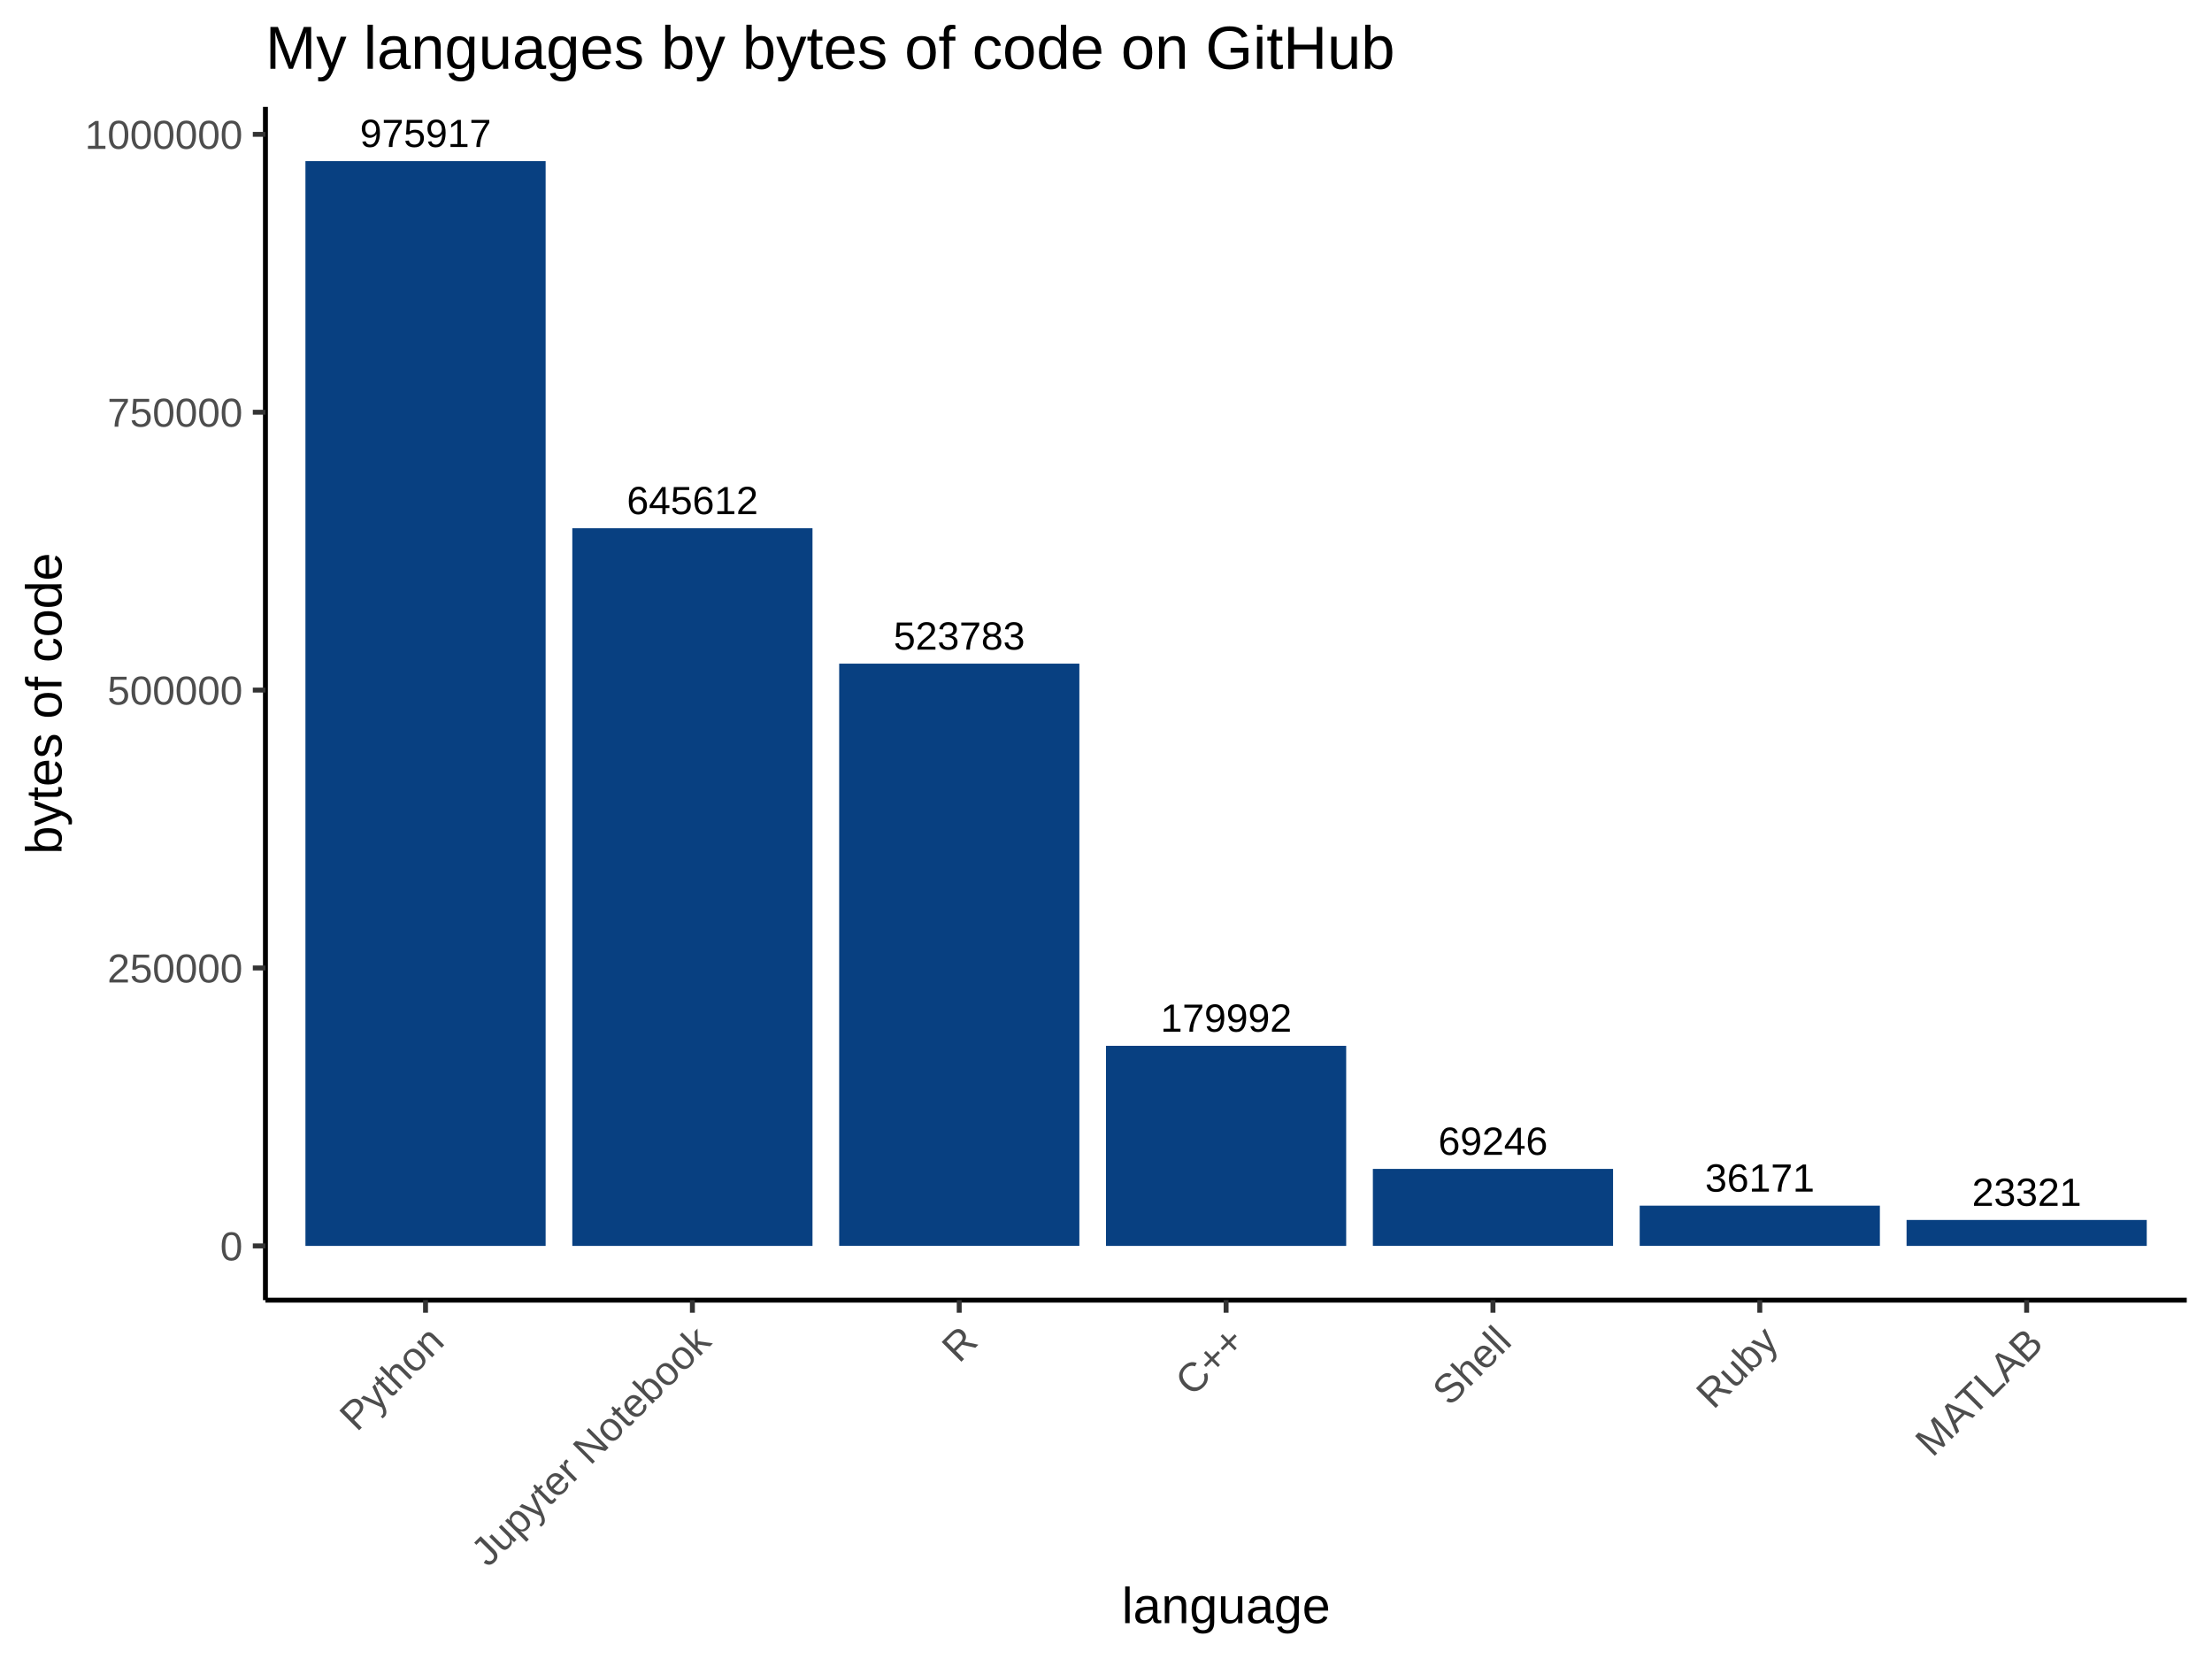
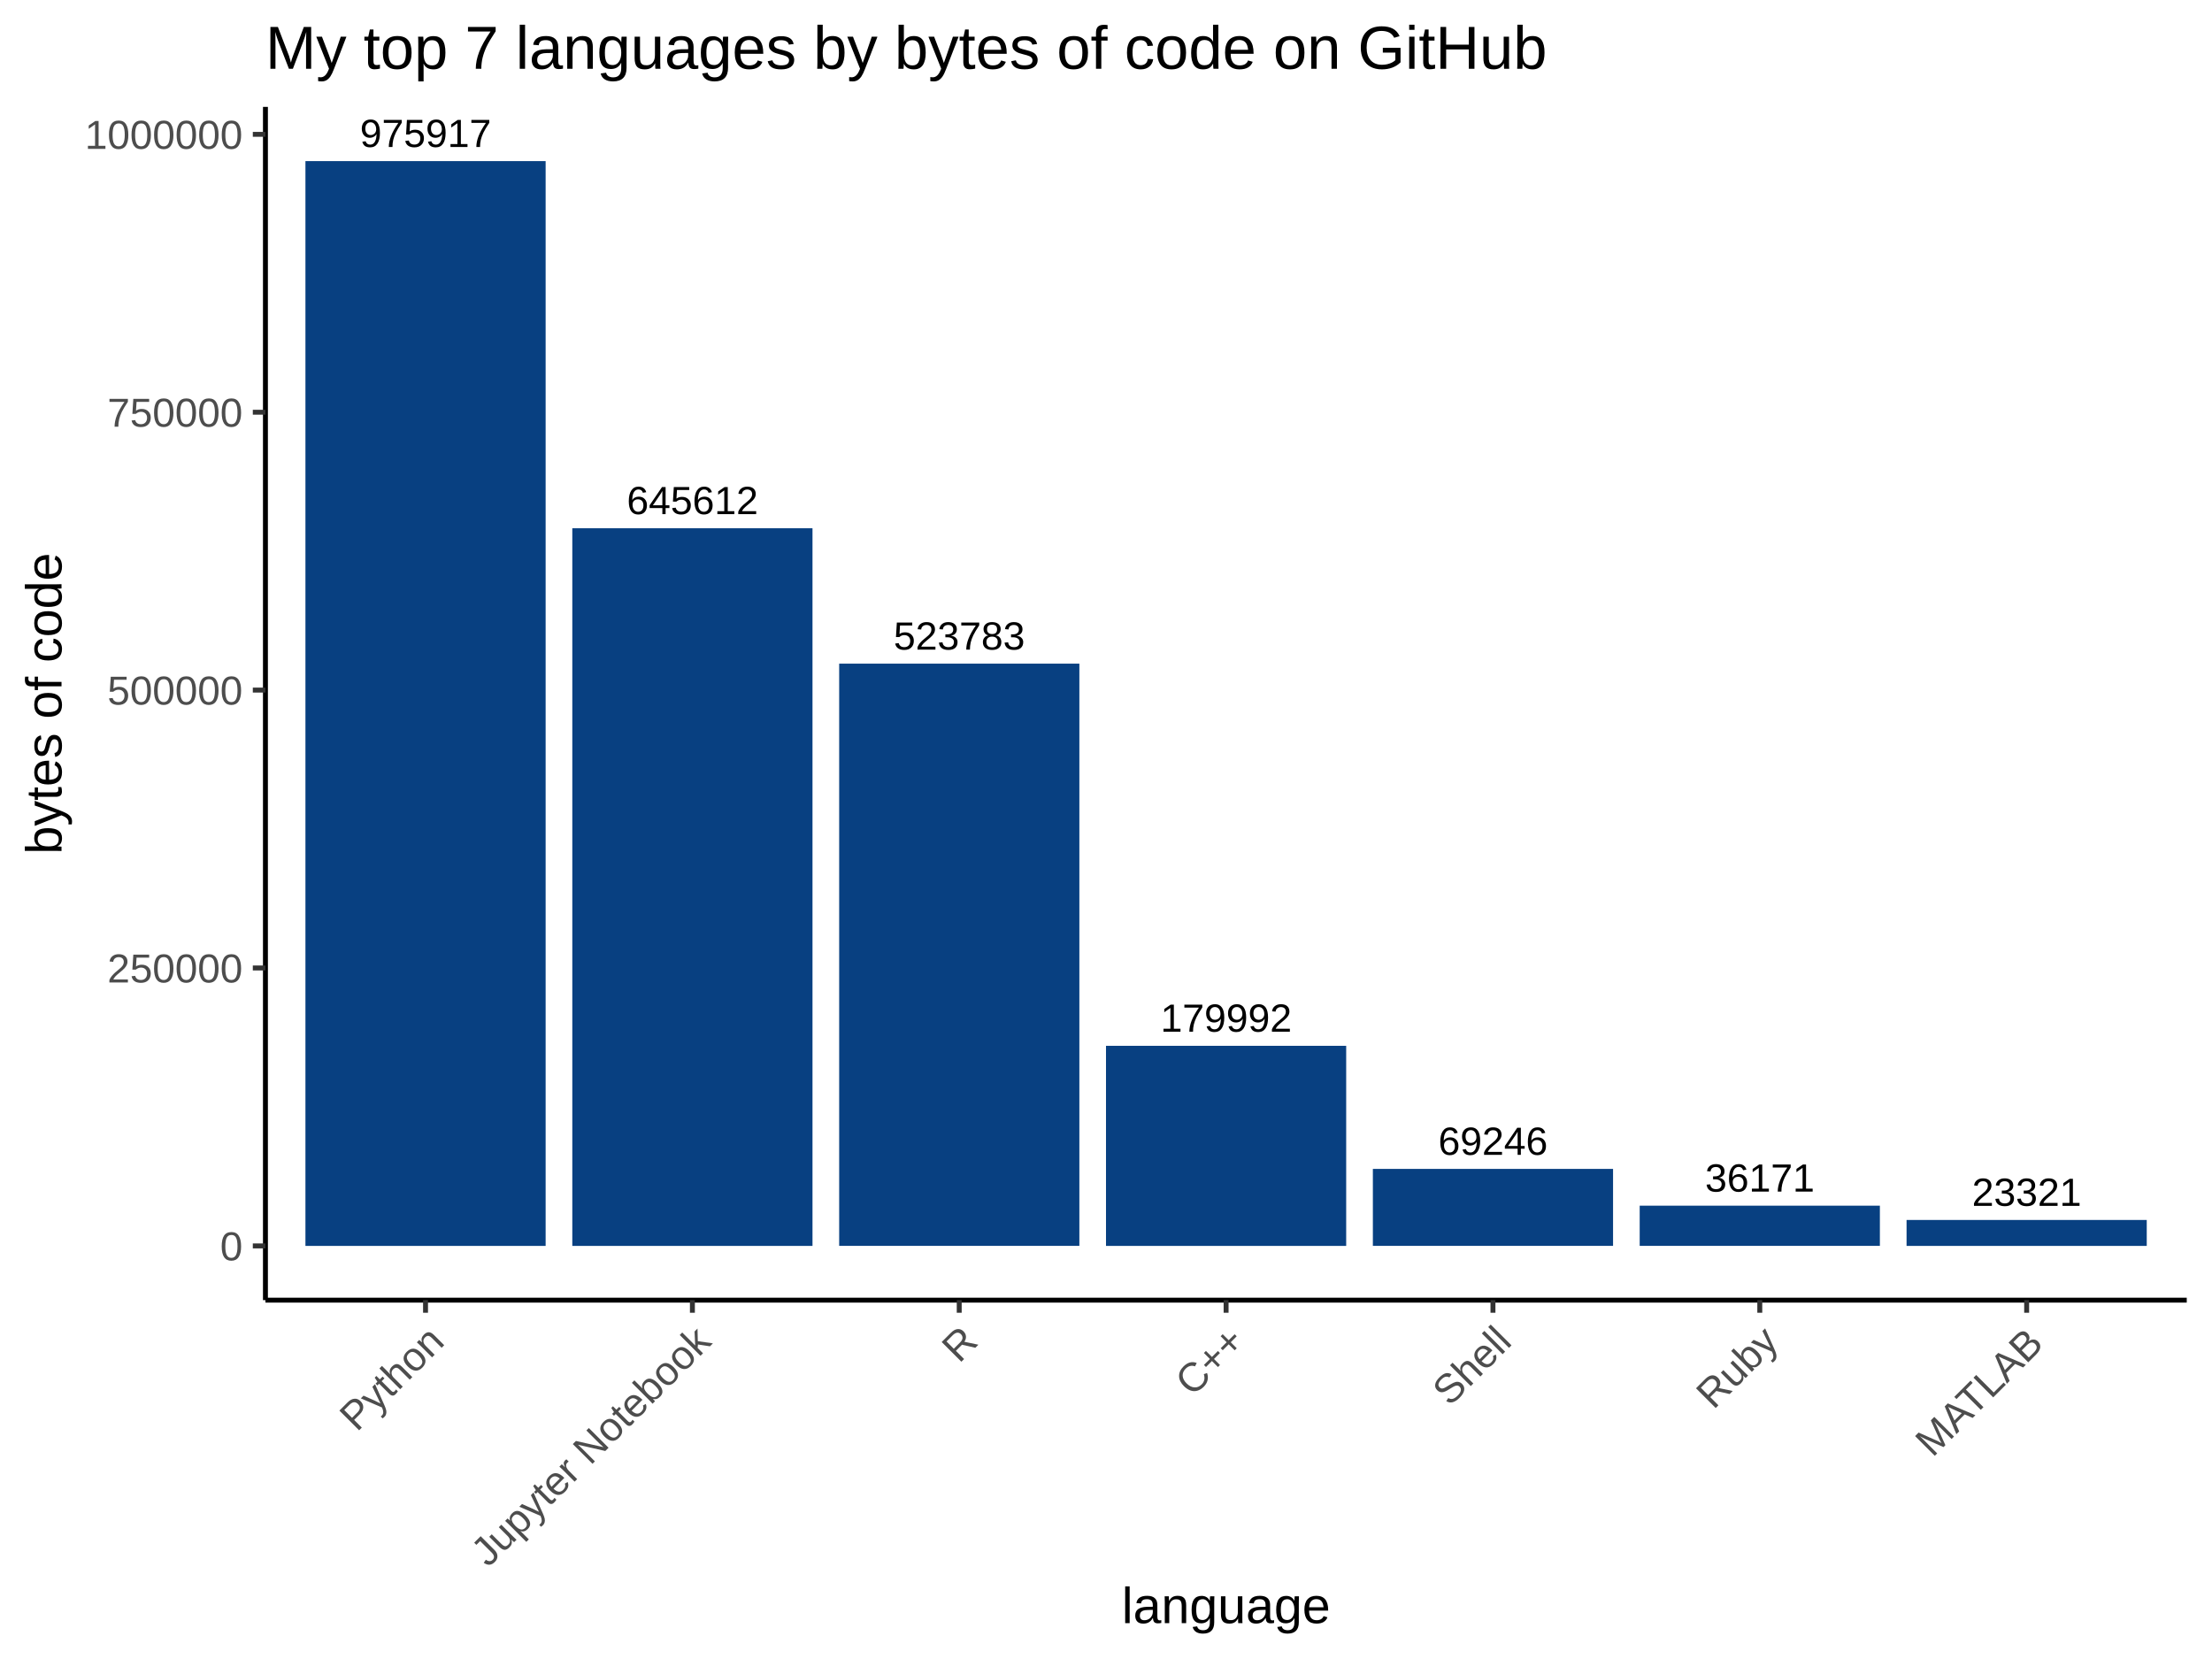
<svg xmlns="http://www.w3.org/2000/svg" viewBox="0 0 480.00 360.00">
  <defs>
    <style type="text/css">
    line, polyline, polygon, path, rect, circle {
      fill: none;
      stroke: #000000;
      stroke-linecap: round;
      stroke-linejoin: round;
      stroke-miterlimit: 10.00;
    }
  </style>
  </defs>
  <rect width="100%" height="100%" style="stroke: none; fill: #FFFFFF;" />
  <rect x="0.00" y="0.00" width="480.00" height="360.00" style="stroke-width: 1.07; stroke: #FFFFFF; fill: #FFFFFF;" />
  <defs>
    <clipPath id="cpNTcuNjB8NDc0LjUyfDI4Mi4xM3wyMy4xOQ==">
      <rect x="57.60" y="23.19" width="416.92" height="258.94" />
    </clipPath>
  </defs>
  <rect x="57.60" y="23.19" width="416.92" height="258.94" style="stroke-width: 1.07; stroke: none; fill: #FFFFFF;" clip-path="url(#cpNTcuNjB8NDc0LjUyfDI4Mi4xM3wyMy4xOQ==)" />
  <rect x="66.28" y="34.96" width="52.12" height="235.40" style="stroke-width: 1.07; stroke: none; stroke-linecap: square; stroke-linejoin: miter; fill: #084081;" clip-path="url(#cpNTcuNjB8NDc0LjUyfDI4Mi4xM3wyMy4xOQ==)" />
  <rect x="124.19" y="114.63" width="52.12" height="155.73" style="stroke-width: 1.07; stroke: none; stroke-linecap: square; stroke-linejoin: miter; fill: #084081;" clip-path="url(#cpNTcuNjB8NDc0LjUyfDI4Mi4xM3wyMy4xOQ==)" />
  <rect x="182.10" y="144.01" width="52.12" height="126.34" style="stroke-width: 1.07; stroke: none; stroke-linecap: square; stroke-linejoin: miter; fill: #084081;" clip-path="url(#cpNTcuNjB8NDc0LjUyfDI4Mi4xM3wyMy4xOQ==)" />
  <rect x="240.00" y="226.94" width="52.12" height="43.42" style="stroke-width: 1.07; stroke: none; stroke-linecap: square; stroke-linejoin: miter; fill: #084081;" clip-path="url(#cpNTcuNjB8NDc0LjUyfDI4Mi4xM3wyMy4xOQ==)" />
  <rect x="297.91" y="253.65" width="52.12" height="16.70" style="stroke-width: 1.07; stroke: none; stroke-linecap: square; stroke-linejoin: miter; fill: #084081;" clip-path="url(#cpNTcuNjB8NDc0LjUyfDI4Mi4xM3wyMy4xOQ==)" />
  <rect x="355.81" y="261.63" width="52.12" height="8.72" style="stroke-width: 1.07; stroke: none; stroke-linecap: square; stroke-linejoin: miter; fill: #084081;" clip-path="url(#cpNTcuNjB8NDc0LjUyfDI4Mi4xM3wyMy4xOQ==)" />
  <rect x="413.72" y="264.73" width="52.12" height="5.63" style="stroke-width: 1.07; stroke: none; stroke-linecap: square; stroke-linejoin: miter; fill: #084081;" clip-path="url(#cpNTcuNjB8NDc0LjUyfDI4Mi4xM3wyMy4xOQ==)" />
  <g clip-path="url(#cpNTcuNjB8NDc0LjUyfDI4Mi4xM3wyMy4xOQ==)">
    <text x="251.82" y="223.88" style="font-size: 8.54px; font-family: Arial;" textLength="28.48px" lengthAdjust="spacingAndGlyphs">179992</text>
  </g>
  <g clip-path="url(#cpNTcuNjB8NDc0LjUyfDI4Mi4xM3wyMy4xOQ==)">
    <text x="136.01" y="111.57" style="font-size: 8.54px; font-family: Arial;" textLength="28.48px" lengthAdjust="spacingAndGlyphs">645612</text>
  </g>
  <g clip-path="url(#cpNTcuNjB8NDc0LjUyfDI4Mi4xM3wyMy4xOQ==)">
    <text x="427.91" y="261.67" style="font-size: 8.54px; font-family: Arial;" textLength="23.74px" lengthAdjust="spacingAndGlyphs">23321</text>
  </g>
  <g clip-path="url(#cpNTcuNjB8NDc0LjUyfDI4Mi4xM3wyMy4xOQ==)">
    <text x="78.10" y="31.90" style="font-size: 8.54px; font-family: Arial;" textLength="28.48px" lengthAdjust="spacingAndGlyphs">975917</text>
  </g>
  <g clip-path="url(#cpNTcuNjB8NDc0LjUyfDI4Mi4xM3wyMy4xOQ==)">
    <text x="193.91" y="140.96" style="font-size: 8.54px; font-family: Arial;" textLength="28.48px" lengthAdjust="spacingAndGlyphs">523783</text>
  </g>
  <g clip-path="url(#cpNTcuNjB8NDc0LjUyfDI4Mi4xM3wyMy4xOQ==)">
    <text x="370.00" y="258.58" style="font-size: 8.54px; font-family: Arial;" textLength="23.74px" lengthAdjust="spacingAndGlyphs">36171</text>
  </g>
  <g clip-path="url(#cpNTcuNjB8NDc0LjUyfDI4Mi4xM3wyMy4xOQ==)">
    <text x="312.10" y="250.60" style="font-size: 8.54px; font-family: Arial;" textLength="23.74px" lengthAdjust="spacingAndGlyphs">69246</text>
  </g>
  <defs>
    <clipPath id="cpMC4wMHw0ODAuMDB8MzYwLjAwfDAuMDA=">
      <rect x="0.00" y="0.00" width="480.00" height="360.00" />
    </clipPath>
  </defs>
  <polyline points="57.60,282.13 57.60,23.19 " style="stroke-width: 1.07; stroke-linecap: butt;" clip-path="url(#cpMC4wMHw0ODAuMDB8MzYwLjAwfDAuMDA=)" />
  <g clip-path="url(#cpMC4wMHw0ODAuMDB8MzYwLjAwfDAuMDA=)">
    <text x="47.77" y="273.50" style="font-size: 8.80px; fill: #4D4D4D; font-family: Arial;" textLength="4.89px" lengthAdjust="spacingAndGlyphs">0</text>
  </g>
  <g clip-path="url(#cpMC4wMHw0ODAuMDB8MzYwLjAwfDAuMDA=)">
    <text x="23.30" y="213.20" style="font-size: 8.80px; fill: #4D4D4D; font-family: Arial;" textLength="29.36px" lengthAdjust="spacingAndGlyphs">250000</text>
  </g>
  <g clip-path="url(#cpMC4wMHw0ODAuMDB8MzYwLjAwfDAuMDA=)">
    <text x="23.30" y="152.90" style="font-size: 8.80px; fill: #4D4D4D; font-family: Arial;" textLength="29.36px" lengthAdjust="spacingAndGlyphs">500000</text>
  </g>
  <g clip-path="url(#cpMC4wMHw0ODAuMDB8MzYwLjAwfDAuMDA=)">
    <text x="23.30" y="92.60" style="font-size: 8.80px; fill: #4D4D4D; font-family: Arial;" textLength="29.36px" lengthAdjust="spacingAndGlyphs">750000</text>
  </g>
  <g clip-path="url(#cpMC4wMHw0ODAuMDB8MzYwLjAwfDAuMDA=)">
    <text x="18.41" y="32.30" style="font-size: 8.80px; fill: #4D4D4D; font-family: Arial;" textLength="34.26px" lengthAdjust="spacingAndGlyphs">1000000</text>
  </g>
  <polyline points="54.86,270.36 57.60,270.36 " style="stroke-width: 1.07; stroke: #333333; stroke-linecap: butt;" clip-path="url(#cpMC4wMHw0ODAuMDB8MzYwLjAwfDAuMDA=)" />
  <polyline points="54.86,210.05 57.60,210.05 " style="stroke-width: 1.07; stroke: #333333; stroke-linecap: butt;" clip-path="url(#cpMC4wMHw0ODAuMDB8MzYwLjAwfDAuMDA=)" />
  <polyline points="54.86,149.75 57.60,149.75 " style="stroke-width: 1.07; stroke: #333333; stroke-linecap: butt;" clip-path="url(#cpMC4wMHw0ODAuMDB8MzYwLjAwfDAuMDA=)" />
  <polyline points="54.86,89.45 57.60,89.45 " style="stroke-width: 1.07; stroke: #333333; stroke-linecap: butt;" clip-path="url(#cpMC4wMHw0ODAuMDB8MzYwLjAwfDAuMDA=)" />
  <polyline points="54.86,29.15 57.60,29.15 " style="stroke-width: 1.07; stroke: #333333; stroke-linecap: butt;" clip-path="url(#cpMC4wMHw0ODAuMDB8MzYwLjAwfDAuMDA=)" />
  <polyline points="57.60,282.13 474.52,282.13 " style="stroke-width: 1.07; stroke-linecap: butt;" clip-path="url(#cpMC4wMHw0ODAuMDB8MzYwLjAwfDAuMDA=)" />
  <polyline points="92.34,284.86 92.34,282.13 " style="stroke-width: 1.07; stroke: #333333; stroke-linecap: butt;" clip-path="url(#cpMC4wMHw0ODAuMDB8MzYwLjAwfDAuMDA=)" />
  <polyline points="150.25,284.86 150.25,282.13 " style="stroke-width: 1.07; stroke: #333333; stroke-linecap: butt;" clip-path="url(#cpMC4wMHw0ODAuMDB8MzYwLjAwfDAuMDA=)" />
  <polyline points="208.15,284.86 208.15,282.13 " style="stroke-width: 1.07; stroke: #333333; stroke-linecap: butt;" clip-path="url(#cpMC4wMHw0ODAuMDB8MzYwLjAwfDAuMDA=)" />
  <polyline points="266.06,284.86 266.06,282.13 " style="stroke-width: 1.07; stroke: #333333; stroke-linecap: butt;" clip-path="url(#cpMC4wMHw0ODAuMDB8MzYwLjAwfDAuMDA=)" />
  <polyline points="323.97,284.86 323.97,282.13 " style="stroke-width: 1.07; stroke: #333333; stroke-linecap: butt;" clip-path="url(#cpMC4wMHw0ODAuMDB8MzYwLjAwfDAuMDA=)" />
  <polyline points="381.87,284.86 381.87,282.13 " style="stroke-width: 1.07; stroke: #333333; stroke-linecap: butt;" clip-path="url(#cpMC4wMHw0ODAuMDB8MzYwLjAwfDAuMDA=)" />
  <polyline points="439.78,284.86 439.78,282.13 " style="stroke-width: 1.07; stroke: #333333; stroke-linecap: butt;" clip-path="url(#cpMC4wMHw0ODAuMDB8MzYwLjAwfDAuMDA=)" />
  <g clip-path="url(#cpMC4wMHw0ODAuMDB8MzYwLjAwfDAuMDA=)">
    <text transform="translate(77.42,310.88) rotate(-45)" style="font-size: 8.80px; fill: #4D4D4D; font-family: Arial;" textLength="27.40px" lengthAdjust="spacingAndGlyphs">Python</text>
  </g>
  <g clip-path="url(#cpMC4wMHw0ODAuMDB8MzYwLjAwfDAuMDA=)">
    <text transform="translate(105.93,340.28) rotate(-45)" style="font-size: 8.80px; fill: #4D4D4D; font-family: Arial;" textLength="68.97px" lengthAdjust="spacingAndGlyphs">Jupyter Notebook</text>
  </g>
  <g clip-path="url(#cpMC4wMHw0ODAuMDB8MzYwLjAwfDAuMDA=)">
    <text transform="translate(208.11,296.00) rotate(-45)" style="font-size: 8.80px; fill: #4D4D4D; font-family: Arial;" textLength="6.36px" lengthAdjust="spacingAndGlyphs">R</text>
  </g>
  <g clip-path="url(#cpMC4wMHw0ODAuMDB8MzYwLjAwfDAuMDA=)">
    <text transform="translate(258.75,303.27) rotate(-45)" style="font-size: 8.80px; fill: #4D4D4D; font-family: Arial;" textLength="16.63px" lengthAdjust="spacingAndGlyphs">C++</text>
  </g>
  <g clip-path="url(#cpMC4wMHw0ODAuMDB8MzYwLjAwfDAuMDA=)">
    <text transform="translate(314.58,305.35) rotate(-45)" style="font-size: 8.80px; fill: #4D4D4D; font-family: Arial;" textLength="19.57px" lengthAdjust="spacingAndGlyphs">Shell</text>
  </g>
  <g clip-path="url(#cpMC4wMHw0ODAuMDB8MzYwLjAwfDAuMDA=)">
    <text transform="translate(371.80,306.04) rotate(-45)" style="font-size: 8.80px; fill: #4D4D4D; font-family: Arial;" textLength="20.54px" lengthAdjust="spacingAndGlyphs">Ruby</text>
  </g>
  <g clip-path="url(#cpMC4wMHw0ODAuMDB8MzYwLjAwfDAuMDA=)">
    <text transform="translate(419.34,316.41) rotate(-45)" style="font-size: 8.80px; fill: #4D4D4D; font-family: Arial;" textLength="35.21px" lengthAdjust="spacingAndGlyphs">MATLAB</text>
  </g>
  <g clip-path="url(#cpMC4wMHw0ODAuMDB8MzYwLjAwfDAuMDA=)">
    <text x="243.43" y="352.21" style="font-size: 11.00px; font-family: Arial;" textLength="45.27px" lengthAdjust="spacingAndGlyphs">language</text>
  </g>
  <g clip-path="url(#cpMC4wMHw0ODAuMDB8MzYwLjAwfDAuMDA=)">
    <text transform="translate(13.35,185.37) rotate(-90)" style="font-size: 11.00px; font-family: Arial;" textLength="65.43px" lengthAdjust="spacingAndGlyphs">bytes of code</text>
  </g>
  <g clip-path="url(#cpMC4wMHw0ODAuMDB8MzYwLjAwfDAuMDA=)">
-     <text x="57.60" y="14.93" style="font-size: 13.20px; font-family: Arial;" textLength="245.08px" lengthAdjust="spacingAndGlyphs">My languages by bytes of code on GitHub</text>
+     <text x="57.60" y="14.93" style="font-size: 13.20px; font-family: Arial;" textLength="278.10px" lengthAdjust="spacingAndGlyphs">My top 7 languages by bytes of code on GitHub</text>
  </g>
</svg>
